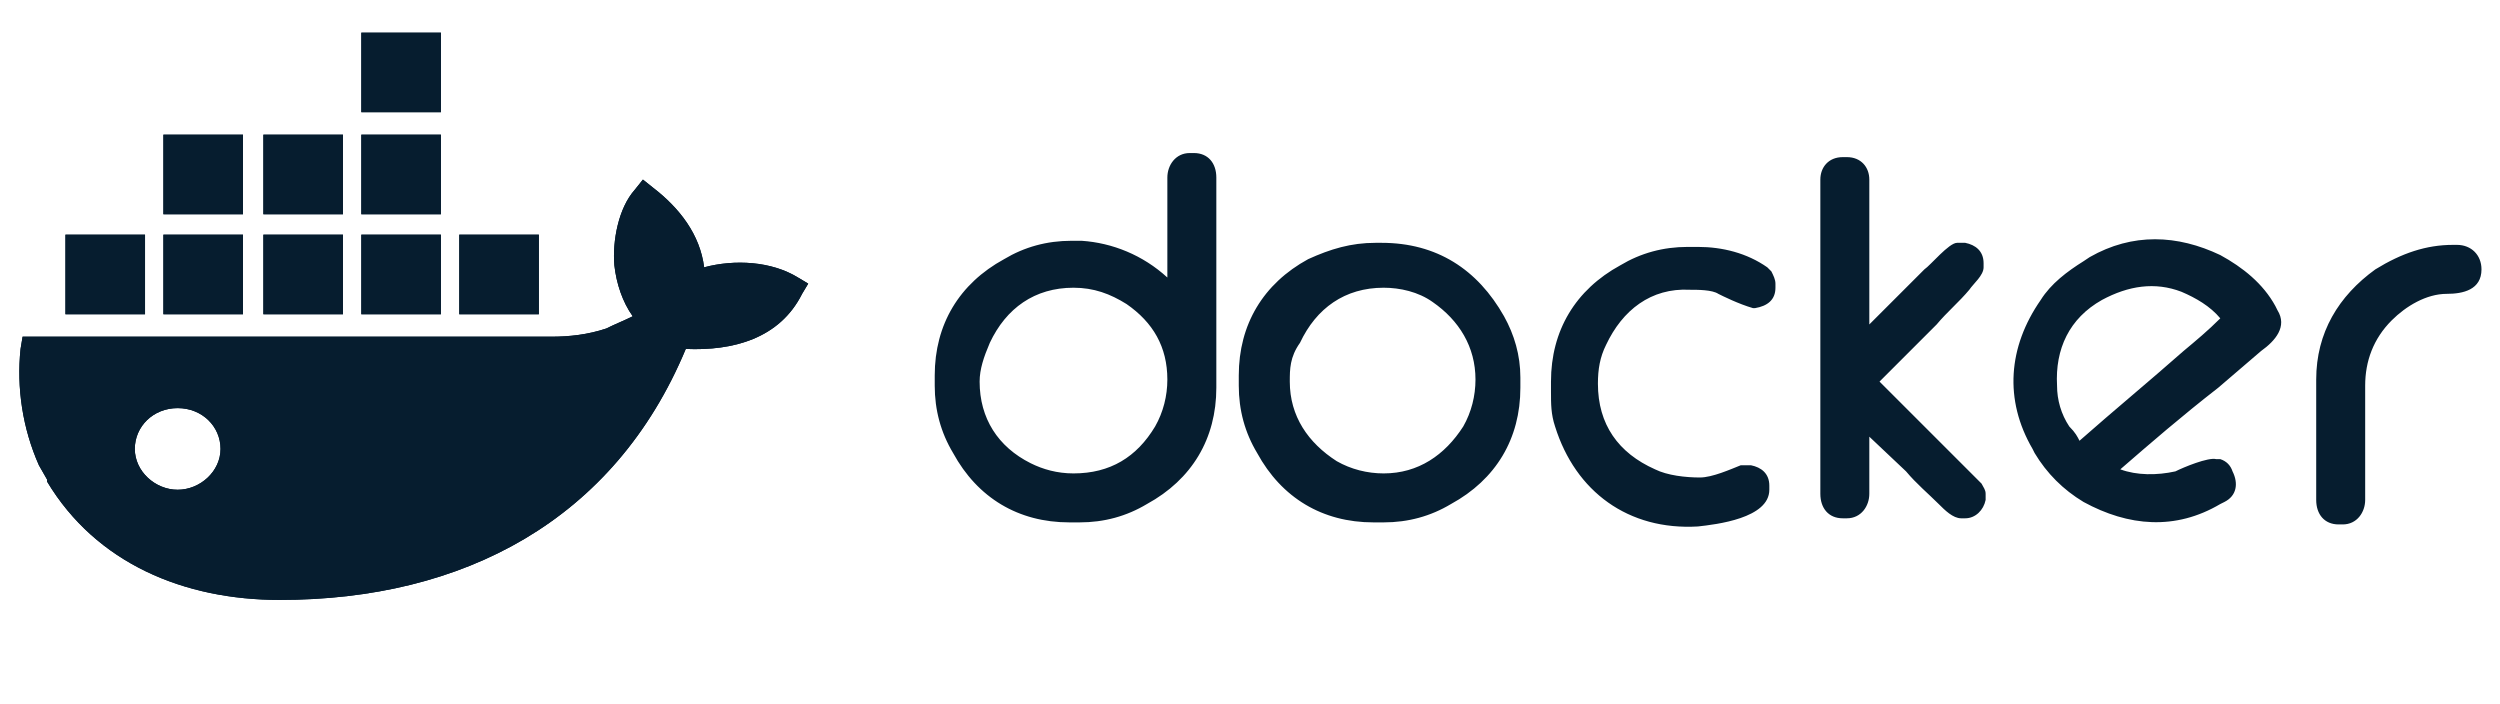
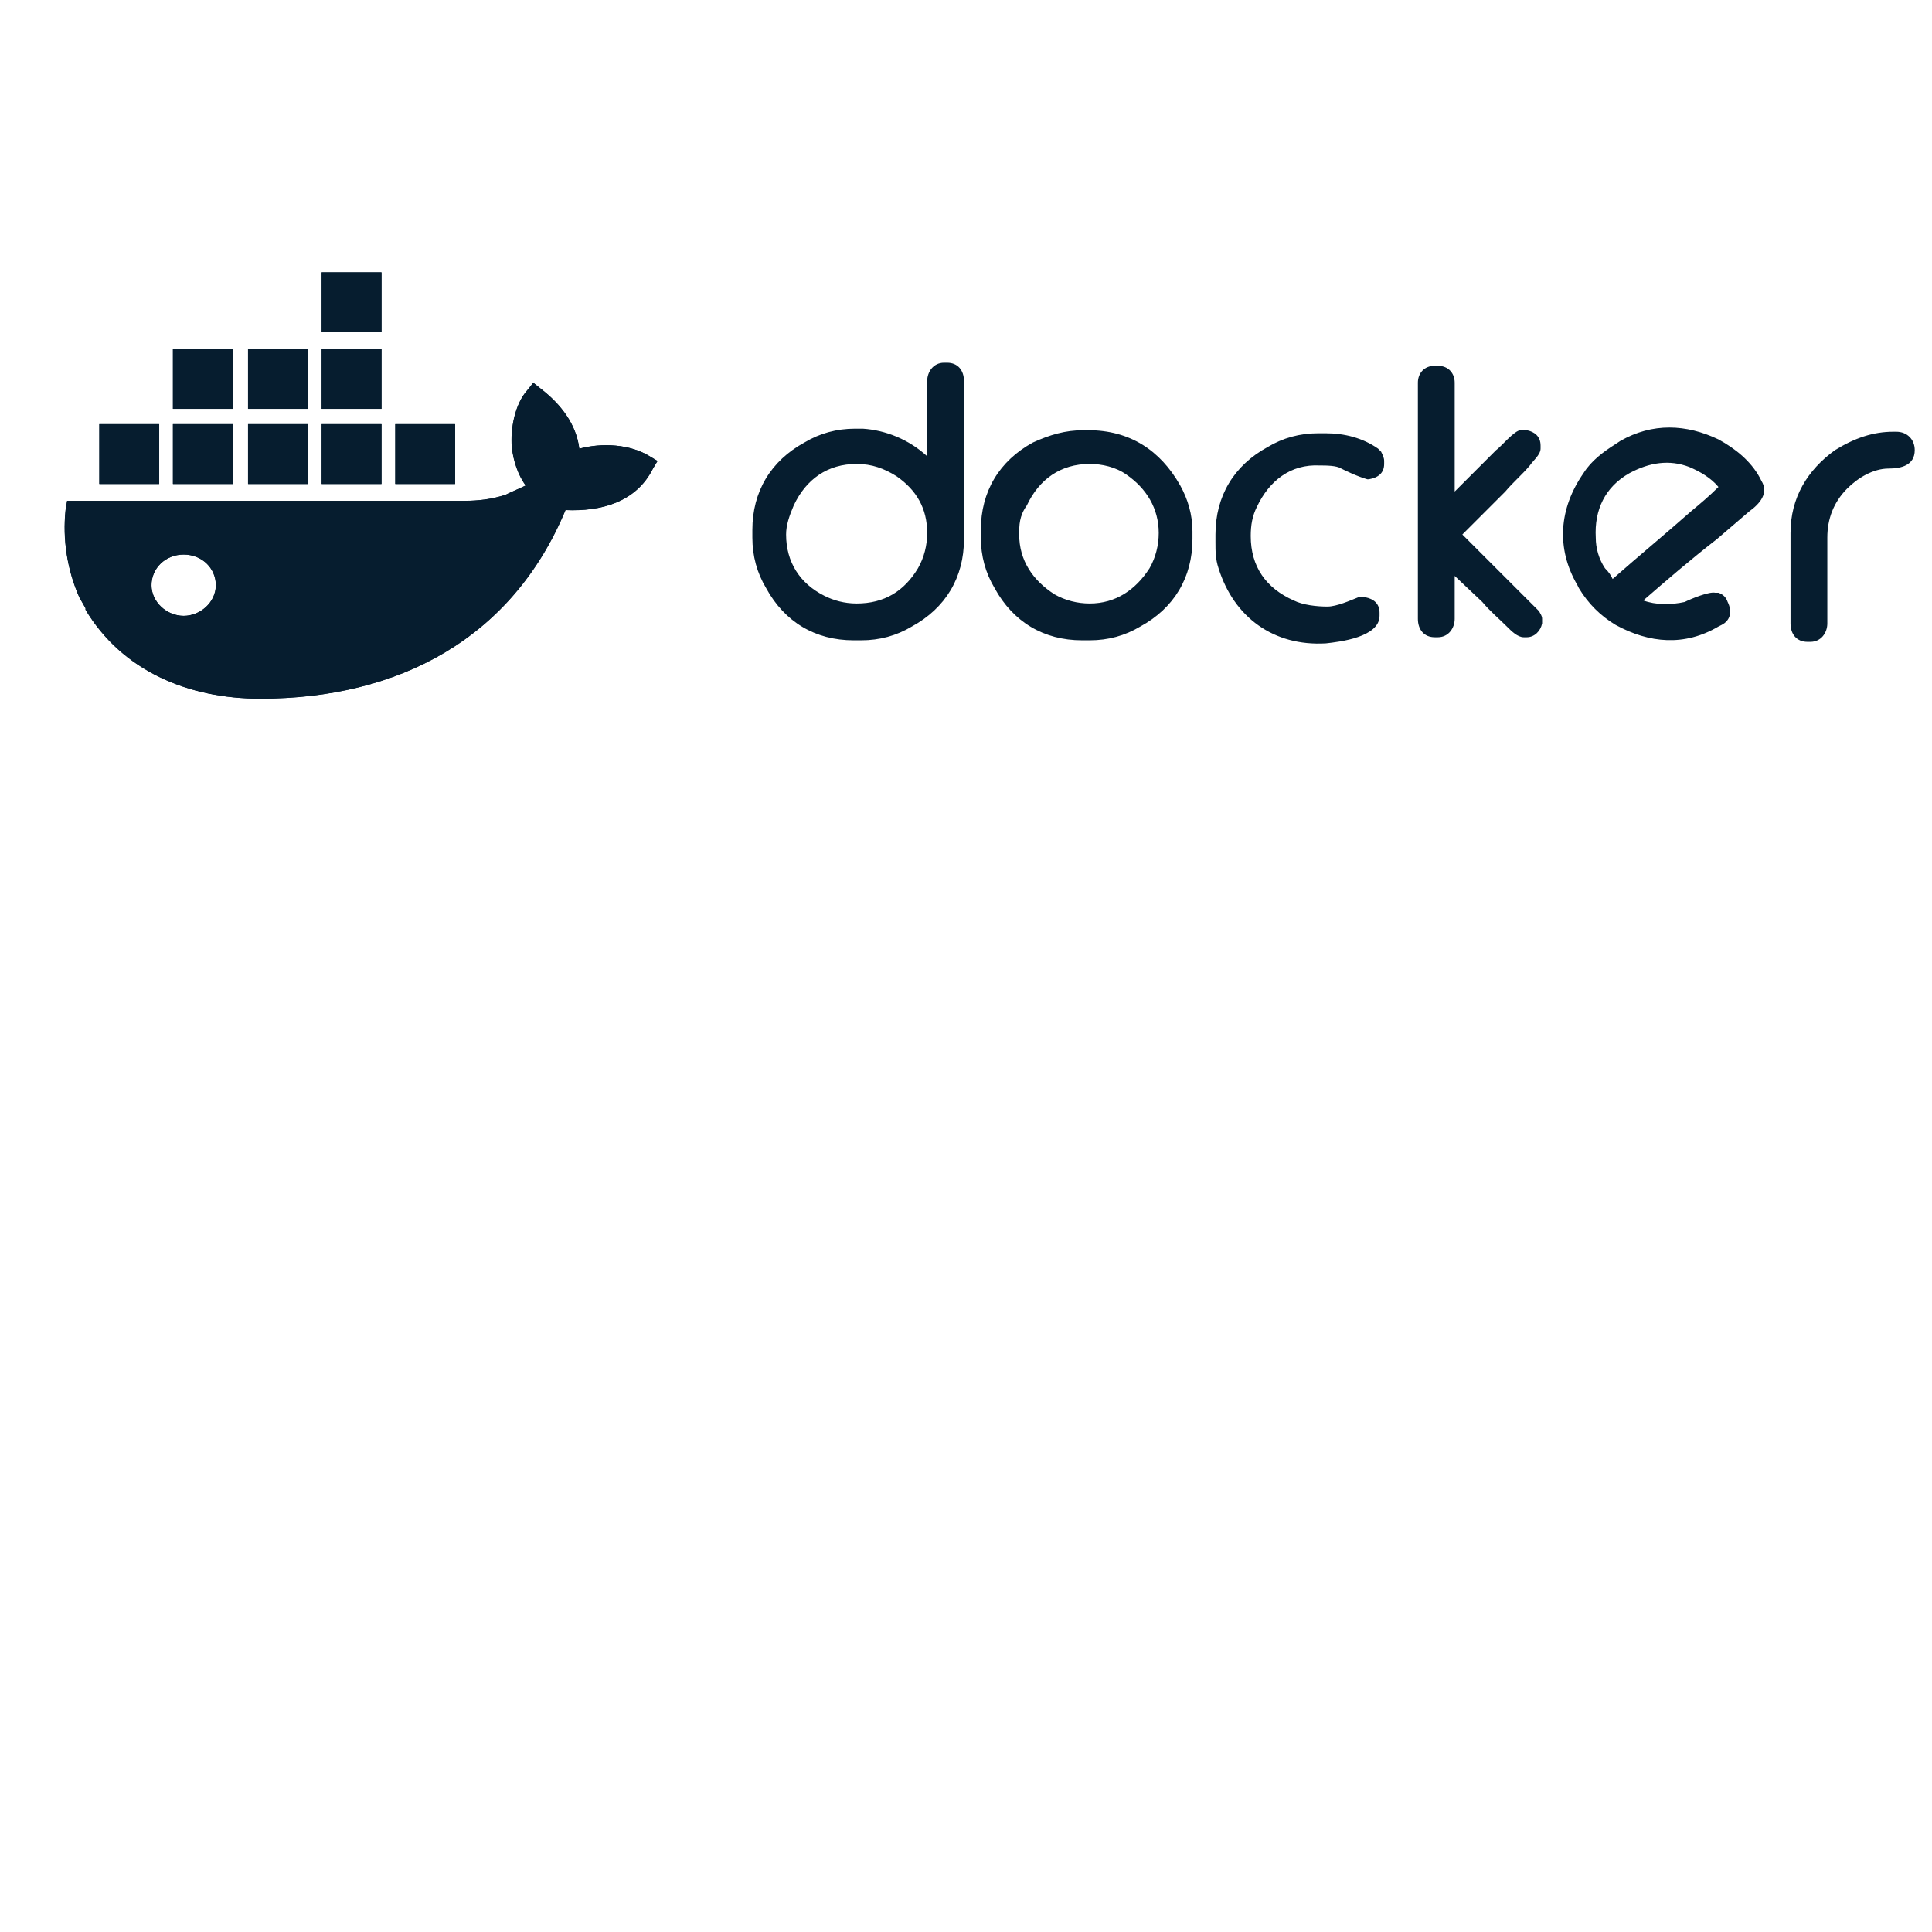
- <svg xmlns="http://www.w3.org/2000/svg" xmlns:xlink="http://www.w3.org/1999/xlink" id="Layer_1" viewBox="0 0 122.5 34.5" width="2500" height="704">
-   <style>.st0{fill:#061d2f}.st1{clip-path:url(#SVGID_4_)}</style>
-   <path id="SVGID_1_" class="st0" d="M8.7 24c-1.1 0-2.1-.9-2.1-2s.9-2 2.1-2 2.1.9 2.1 2-1 2-2.1 2zm25.8-10.9c-.2-1.6-1.2-2.9-2.5-3.9l-.5-.4-.4.5c-.8.9-1.1 2.5-1 3.7.1.9.4 1.8.9 2.5-.4.2-.9.4-1.3.6-.9.3-1.8.4-2.7.4H1.1l-.1.6c-.2 1.9.1 3.9.9 5.7l.4.7v.1c2.4 4 6.7 5.8 11.4 5.8 9 0 16.4-3.9 19.9-12.3 2.3.1 4.6-.5 5.7-2.7l.3-.5-.5-.3c-1.3-.8-3.1-.9-4.6-.5zm-12.9-1.6h-3.9v3.9h3.9v-3.9zm0-4.9h-3.9v3.9h3.9V6.6zm0-5h-3.9v3.9h3.9V1.6zm4.8 9.9h-3.9v3.9h3.9v-3.9zm-14.5 0H8v3.9h3.9v-3.9zm4.9 0h-3.9v3.9h3.9v-3.9zm-9.7 0H3.2v3.9h3.9v-3.9zm9.7-4.9h-3.9v3.9h3.9V6.6zm-4.9 0H8v3.9h3.9V6.6z" />
+ <svg xmlns="http://www.w3.org/2000/svg" version="1.1" width="1080" height="1080" viewBox="0 0 1080 1080" xml:space="preserve">
  <defs>
-     <path id="SVGID_2_" d="M8.7 24c-1.1 0-2.1-.9-2.1-2s.9-2 2.1-2 2.1.9 2.1 2-1 2-2.1 2zm25.8-10.9c-.2-1.6-1.2-2.9-2.5-3.9l-.5-.4-.4.5c-.8.9-1.1 2.5-1 3.7.1.9.4 1.8.9 2.5-.4.2-.9.4-1.3.6-.9.3-1.8.4-2.7.4H1.1l-.1.6c-.2 1.9.1 3.9.9 5.7l.4.7v.1c2.4 4 6.7 5.8 11.4 5.8 9 0 16.4-3.9 19.9-12.3 2.3.1 4.6-.5 5.7-2.7l.3-.5-.5-.3c-1.3-.8-3.1-.9-4.6-.5zm-12.9-1.6h-3.9v3.9h3.9v-3.9zm0-4.9h-3.9v3.9h3.9V6.6zm0-5h-3.9v3.9h3.9V1.6zm4.8 9.9h-3.9v3.9h3.9v-3.9zm-14.5 0H8v3.9h3.9v-3.9zm4.9 0h-3.9v3.9h3.9v-3.9zm-9.7 0H3.2v3.9h3.9v-3.9zm9.7-4.9h-3.9v3.9h3.9V6.6zm-4.9 0H8v3.9h3.9V6.6z" />
-   </defs>
-   <clipPath id="SVGID_4_">
-     <use xlink:href="#SVGID_2_" overflow="visible" />
-   </clipPath>
-   <g class="st1">
-     <path id="SVGID_3_" class="st0" d="M-48.8-21H1226v151.4H-48.8z" />
+ </defs>
+   <rect x="0" y="0" width="100%" height="100%" fill="transparent" />
+   <g transform="matrix(1 0 0 1 540 540)" id="e9744c2e-bd5a-4271-84cb-b1436f78d549">
+ </g>
+   <g transform="matrix(1 0 0 1 540 540)" id="a80d812b-bd1d-4b93-9e2b-94c6c4d1eccb">
+     <rect style="stroke: none; stroke-width: 1; stroke-dasharray: none; stroke-linecap: butt; stroke-dashoffset: 0; stroke-linejoin: miter; stroke-miterlimit: 4; fill: rgb(255,255,255); fill-rule: nonzero; opacity: 1; visibility: hidden;" vector-effect="non-scaling-stroke" x="-540" y="-540" rx="0" ry="0" width="1080" height="1080" />
  </g>
-   <path id="docker_2_" class="st0" d="M101.9 21.6c1.7-1.5 3.4-2.9 5.1-4.4.6-.5 1.2-1 1.8-1.6-.5-.6-1.2-1-1.9-1.3-1.3-.5-2.6-.3-3.9.4-1.6.9-2.3 2.4-2.2 4.2 0 .7.2 1.4.6 2 .3.3.4.5.5.7m2 1.4c.8.3 1.8.3 2.7.1.4-.2 1.6-.7 2-.6h.2c.3.1.5.3.6.6.3.6.2 1.2-.4 1.5l-.2.1c-2.2 1.3-4.5 1.1-6.7-.1-1-.6-1.8-1.4-2.4-2.4l-.1-.2c-1.4-2.4-1.2-5 .4-7.3.5-.8 1.3-1.4 2.1-1.9l.3-.2c2.1-1.2 4.3-1.1 6.4-.1 1.1.6 2.1 1.4 2.7 2.5l.1.2c.5.8-.1 1.5-.8 2l-2.1 1.8c-1.8 1.4-3.3 2.7-4.8 4zm16.3-11h.2c.7 0 1.2.5 1.2 1.2 0 1-.9 1.2-1.7 1.2-1 0-2 .6-2.7 1.3-.9.9-1.3 2-1.3 3.2v5.6c0 .6-.4 1.2-1.1 1.2h-.2c-.7 0-1.1-.5-1.1-1.2v-5.9c0-2.3 1.1-4.1 2.9-5.4 1.3-.8 2.5-1.2 3.8-1.2zm-28.6 3.9l2.7-2.7c.3-.2 1.2-1.3 1.6-1.3h.4c.5.1.9.4.9 1v.2c0 .4-.5.8-.7 1.1-.5.6-1.1 1.1-1.6 1.7l-2.8 2.8 3.6 3.6 1 1 .4.4c.1.2.2.3.2.5V24.5c-.1.5-.5.9-1 .9h-.2c-.4 0-.8-.4-1.1-.7-.5-.5-1.1-1-1.6-1.6l-1.8-1.7v2.8c0 .6-.4 1.2-1.1 1.2h-.2c-.7 0-1.1-.5-1.1-1.2V8.8c0-.6.4-1.1 1.1-1.1h.2c.7 0 1.1.5 1.1 1.1v7.1zm-7.4-1.5c-.3-.2-1-.2-1.4-.2-1.9-.1-3.3 1-4.1 2.7-.3.6-.4 1.2-.4 1.9 0 2 1 3.4 2.8 4.2.6.3 1.5.4 2.2.4.6 0 1.5-.4 2-.6h.5c.5.1.9.4.9 1v.2c0 1.4-2.6 1.7-3.5 1.8-3.4.2-6-1.7-7-4.9-.2-.6-.2-1.1-.2-1.7v-.5c0-2.5 1.2-4.5 3.4-5.7 1-.6 2.1-.9 3.3-.9h.5c1.2 0 2.4.3 3.4 1l.1.1.1.1c.1.2.2.4.2.6v.2c0 .6-.4.9-1 1h-.1c-.7-.2-1.5-.6-1.7-.7zm-21 4.3c0 1.7.9 3 2.3 3.9.7.4 1.5.6 2.3.6 1.7 0 3-.9 3.9-2.3.4-.7.6-1.5.6-2.3 0-1.6-.8-2.9-2.1-3.8-.7-.5-1.6-.7-2.4-.7-1.9 0-3.3 1-4.1 2.7-.5.7-.5 1.3-.5 1.9zm4.2-6.8h.3c2.7 0 4.7 1.3 6 3.6.5.9.8 1.9.8 3v.5c0 2.5-1.2 4.5-3.4 5.7-1 .6-2.1.9-3.3.9h-.5c-2.5 0-4.5-1.2-5.7-3.4-.6-1-.9-2.1-.9-3.3v-.5c0-2.5 1.2-4.5 3.4-5.7 1.1-.5 2.1-.8 3.3-.8zM48 18.7c0 1.8.9 3.2 2.5 4 .6.3 1.3.5 2.1.5 1.8 0 3.1-.8 4-2.3.4-.7.6-1.5.6-2.3 0-1.6-.7-2.8-2-3.7-.8-.5-1.6-.8-2.6-.8-1.9 0-3.3 1-4.1 2.7-.3.7-.5 1.3-.5 1.9zm9.2-5.1V8.7c0-.6.4-1.2 1.1-1.2h.2c.7 0 1.1.5 1.1 1.2V19c0 2.5-1.2 4.5-3.4 5.7-1 .6-2.1.9-3.3.9h-.5c-2.5 0-4.5-1.2-5.7-3.4-.6-1-.9-2.1-.9-3.3v-.5c0-2.5 1.2-4.5 3.4-5.7 1-.6 2.1-.9 3.3-.9h.5c1.5.1 3 .7 4.2 1.8z" />
+   <g transform="matrix(0.42 0 0 0.42 5072.61 607.32)">
+     <g style="" vector-effect="non-scaling-stroke">
+       <g transform="matrix(20.41 0 0 20.41 -11597.14 -799.85)">
+         <path style="stroke: none; stroke-width: 1; stroke-dasharray: none; stroke-linecap: butt; stroke-dashoffset: 0; stroke-linejoin: miter; stroke-miterlimit: 4; fill: rgb(6,29,47); fill-rule: nonzero; opacity: 1;" vector-effect="non-scaling-stroke" transform=" translate(-20.27, -15.5)" d="M 8.7 24 C 7.6 24 6.6 23.1 6.6 22 C 6.6 20.9 7.5 20 8.7 20 C 9.9 20 10.8 20.9 10.8 22 C 10.8 23.1 9.8 24 8.7 24 z M 34.5 13.1 C 34.3 11.5 33.3 10.2 32 9.2 L 31.5 8.8 L 31.1 9.3 C 30.3 10.2 30 11.8 30.1 13 C 30.2 13.9 30.5 14.8 31 15.5 C 30.6 15.7 30.1 15.9 29.7 16.1 C 28.8 16.4 27.9 16.5 27 16.5 L 1.1 16.5 L 1 17.1 C 0.8 19 1.1 21 1.9 22.8 L 2.3 23.5 L 2.3 23.6 C 4.7 27.6 9 29.4 13.7 29.4 C 22.7 29.4 30.1 25.5 33.6 17.1 C 35.9 17.2 38.2 16.6 39.3 14.4 L 39.6 13.9 L 39.1 13.6 C 37.8 12.8 36 12.7 34.5 13.1 z M 21.6 11.5 L 17.7 11.5 L 17.7 15.4 L 21.6 15.4 L 21.6 11.5 z M 21.6 6.6 L 17.7 6.6 L 17.7 10.5 L 21.6 10.5 L 21.6 6.6 z M 21.6 1.6 L 17.7 1.6 L 17.7 5.5 L 21.6 5.5 L 21.6 1.6 z M 26.4 11.5 L 22.5 11.5 L 22.5 15.4 L 26.4 15.4 L 26.4 11.5 z M 11.9 11.5 L 8 11.5 L 8 15.4 L 11.9 15.4 L 11.9 11.5 z M 16.8 11.5 L 12.9 11.5 L 12.9 15.4 L 16.8 15.4 L 16.8 11.5 z M 7.1 11.5 L 3.2 11.5 L 3.2 15.4 L 7.1 15.4 L 7.1 11.5 z M 16.8 6.6 L 12.9 6.6 L 12.9 10.5 L 16.8 10.5 L 16.8 6.6 z M 11.9 6.6 L 8 6.6 L 8 10.5 L 11.9 10.5 L 11.9 6.6 z" stroke-linecap="round" />
+       </g>
+       <g transform="matrix(20.41 0 0 20.41 2.67 0.32)" clip-path="url(#CLIPPATH_14)">
+         <clipPath id="CLIPPATH_14">
+           <path transform="matrix(1 0 0 1 -568.33 -39.2) translate(-20.27, -15.5)" d="M 8.7 24 C 7.6 24 6.6 23.1 6.6 22 C 6.6 20.9 7.5 20 8.7 20 C 9.9 20 10.8 20.9 10.8 22 C 10.8 23.1 9.8 24 8.7 24 z M 34.5 13.1 C 34.3 11.5 33.3 10.2 32 9.2 L 31.5 8.8 L 31.1 9.3 C 30.3 10.2 30 11.8 30.1 13 C 30.2 13.9 30.5 14.8 31 15.5 C 30.6 15.7 30.1 15.9 29.7 16.1 C 28.8 16.4 27.9 16.5 27 16.5 L 1.1 16.5 L 1 17.1 C 0.8 19 1.1 21 1.9 22.8 L 2.3 23.5 L 2.3 23.6 C 4.7 27.6 9 29.4 13.7 29.4 C 22.7 29.4 30.1 25.5 33.6 17.1 C 35.9 17.2 38.2 16.6 39.3 14.4 L 39.6 13.9 L 39.1 13.6 C 37.8 12.8 36 12.7 34.5 13.1 z M 21.6 11.5 L 17.7 11.5 L 17.7 15.4 L 21.6 15.4 L 21.6 11.5 z M 21.6 6.6 L 17.7 6.6 L 17.7 10.5 L 21.6 10.5 L 21.6 6.6 z M 21.6 1.6 L 17.7 1.6 L 17.7 5.5 L 21.6 5.5 L 21.6 1.6 z M 26.4 11.5 L 22.5 11.5 L 22.5 15.4 L 26.4 15.4 L 26.4 11.5 z M 11.9 11.5 L 8 11.5 L 8 15.4 L 11.9 15.4 L 11.9 11.5 z M 16.8 11.5 L 12.9 11.5 L 12.9 15.4 L 16.8 15.4 L 16.8 11.5 z M 7.1 11.5 L 3.2 11.5 L 3.2 15.4 L 7.1 15.4 L 7.1 11.5 z M 16.8 6.6 L 12.9 6.6 L 12.9 10.5 L 16.8 10.5 L 16.8 6.6 z M 11.9 6.6 L 8 6.6 L 8 10.5 L 11.9 10.5 L 11.9 6.6 z" stroke-linecap="round" />
+         </clipPath>
+         <path style="stroke: none; stroke-width: 1; stroke-dasharray: none; stroke-linecap: butt; stroke-dashoffset: 0; stroke-linejoin: miter; stroke-miterlimit: 4; fill: rgb(6,29,47); fill-rule: nonzero; opacity: 1;" vector-effect="non-scaling-stroke" transform=" translate(-588.6, -54.7)" d="M -48.8 -21 L 1226 -21 L 1226 130.4 L -48.8 130.4 z" stroke-linecap="round" />
+       </g>
+       <g transform="matrix(20.41 0 0 20.41 -10302.73 -776.25)">
+         <path style="stroke: none; stroke-width: 1; stroke-dasharray: none; stroke-linecap: butt; stroke-dashoffset: 0; stroke-linejoin: miter; stroke-miterlimit: 4; fill: rgb(6,29,47); fill-rule: nonzero; opacity: 1;" vector-effect="non-scaling-stroke" transform=" translate(-83.7, -16.66)" d="M 101.9 21.6 C 103.6 20.1 105.3 18.7 107 17.2 C 107.6 16.7 108.2 16.2 108.8 15.6 C 108.3 15 107.6 14.6 106.9 14.3 C 105.6 13.8 104.3 14 103 14.7 C 101.4 15.6 100.7 17.1 100.8 18.9 C 100.8 19.6 101 20.3 101.4 20.9 C 101.7 21.2 101.8 21.4 101.9 21.6 M 103.9 23 C 104.7 23.3 105.7 23.3 106.6 23.1 C 107 22.9 108.2 22.4 108.6 22.5 L 108.8 22.5 C 109.1 22.6 109.3 22.8 109.4 23.1 C 109.7 23.7 109.6 24.3 109 24.6 L 108.8 24.7 C 106.6 26 104.3 25.8 102.1 24.6 C 101.1 24 100.3 23.2 99.7 22.2 L 99.6 22 C 98.2 19.6 98.4 17 100 14.7 C 100.5 13.9 101.3 13.3 102.1 12.8 L 102.4 12.6 C 104.5 11.4 106.7 11.5 108.8 12.5 C 109.9 13.1 110.9 13.9 111.5 15 L 111.6 15.2 C 112.1 16 111.5 16.7 110.8 17.2 L 108.7 19 C 106.9 20.4 105.4 21.7 103.9 23 z M 120.2 12 L 120.4 12 C 121.1 12 121.6 12.5 121.6 13.2 C 121.6 14.2 120.7 14.4 119.9 14.4 C 118.9 14.4 117.9 15 117.2 15.7 C 116.3 16.6 115.9 17.7 115.9 18.9 L 115.9 24.5 C 115.9 25.1 115.5 25.7 114.8 25.7 L 114.6 25.7 C 113.9 25.7 113.5 25.2 113.5 24.5 L 113.5 18.6 C 113.5 16.3 114.6 14.5 116.4 13.2 C 117.7 12.4 118.9 12 120.2 12 z M 91.6 15.9 L 94.3 13.2 C 94.6 13 95.5 11.9 95.9 11.9 L 96.3 11.9 C 96.8 12 97.2 12.3 97.2 12.9 L 97.2 13.1 C 97.2 13.5 96.7 13.9 96.5 14.2 C 96 14.8 95.4 15.3 94.9 15.9 L 92.1 18.7 L 95.7 22.3 L 96.7 23.3 L 97.1 23.7 C 97.2 23.9 97.3 24 97.3 24.2 L 97.3 24.5 C 97.2 25 96.8 25.4 96.3 25.4 L 96.1 25.4 C 95.7 25.4 95.3 25 95 24.7 C 94.5 24.2 93.9 23.7 93.4 23.1 L 91.6 21.4 L 91.6 24.2 C 91.6 24.8 91.2 25.4 90.5 25.4 L 90.3 25.4 C 89.6 25.4 89.2 24.9 89.2 24.2 L 89.2 8.8 C 89.2 8.2 89.6 7.7 90.3 7.7 L 90.5 7.7 C 91.2 7.7 91.6 8.2 91.6 8.8 L 91.6 15.9 z M 84.2 14.4 C 83.9 14.2 83.2 14.2 82.8 14.2 C 80.9 14.1 79.5 15.2 78.7 16.9 C 78.4 17.5 78.3 18.1 78.3 18.8 C 78.3 20.8 79.3 22.2 81.1 23 C 81.7 23.3 82.6 23.4 83.3 23.4 C 83.9 23.4 84.8 23 85.3 22.8 L 85.8 22.8 C 86.3 22.9 86.7 23.2 86.7 23.8 L 86.7 24 C 86.7 25.4 84.1 25.7 83.2 25.8 C 79.8 26 77.2 24.1 76.2 20.9 C 76 20.3 76 19.8 76 19.2 L 76 18.7 C 76 16.2 77.2 14.2 79.4 13 C 80.4 12.4 81.5 12.1 82.7 12.1 L 83.2 12.1 C 84.4 12.1 85.6 12.4 86.6 13.1 L 86.7 13.2 L 86.8 13.3 C 86.9 13.5 87 13.7 87 13.9 L 87 14.1 C 87 14.7 86.6 15 86 15.1 L 85.9 15.1 C 85.2 14.9 84.4 14.5 84.2 14.4 z M 63.2 18.7 C 63.2 20.4 64.1 21.7 65.5 22.6 C 66.2 23 67 23.2 67.8 23.2 C 69.5 23.2 70.8 22.3 71.7 20.9 C 72.1 20.2 72.3 19.4 72.3 18.6 C 72.3 17 71.5 15.7 70.2 14.8 C 69.5 14.3 68.6 14.1 67.8 14.1 C 65.9 14.1 64.5 15.1 63.7 16.8 C 63.2 17.5 63.2 18.1 63.2 18.7 z M 67.4 11.9 L 67.7 11.9 C 70.4 11.9 72.4 13.2 73.7 15.5 C 74.2 16.4 74.5 17.4 74.5 18.5 L 74.5 19 C 74.5 21.5 73.3 23.5 71.1 24.7 C 70.1 25.3 69 25.6 67.8 25.6 L 67.3 25.6 C 64.8 25.6 62.8 24.4 61.6 22.2 C 61 21.2 60.7 20.1 60.7 18.9 L 60.7 18.4 C 60.7 15.9 61.9 13.9 64.1 12.7 C 65.2 12.2 66.2 11.9 67.4 11.9 z M 48 18.7 C 48 20.5 48.9 21.9 50.5 22.7 C 51.1 23 51.8 23.2 52.6 23.2 C 54.4 23.2 55.7 22.4 56.6 20.9 C 57 20.2 57.2 19.4 57.2 18.6 C 57.2 17 56.5 15.8 55.2 14.9 C 54.4 14.4 53.6 14.1 52.6 14.1 C 50.7 14.1 49.3 15.1 48.5 16.8 C 48.2 17.5 48 18.1 48 18.7 z M 57.2 13.6 L 57.2 8.7 C 57.2 8.1 57.6 7.5 58.3 7.5 L 58.5 7.5 C 59.2 7.5 59.6 8 59.6 8.7 L 59.6 19 C 59.6 21.5 58.4 23.5 56.2 24.7 C 55.2 25.3 54.1 25.6 52.9 25.6 L 52.4 25.6 C 49.9 25.6 47.9 24.4 46.7 22.2 C 46.1 21.2 45.8 20.1 45.8 18.9 L 45.8 18.4 C 45.8 15.9 47 13.9 49.2 12.7 C 50.2 12.1 51.3 11.8 52.5 11.8 L 53 11.8 C 54.5 11.9 56 12.5 57.2 13.6 z" stroke-linecap="round" />
+       </g>
+     </g>
+   </g>
</svg>
